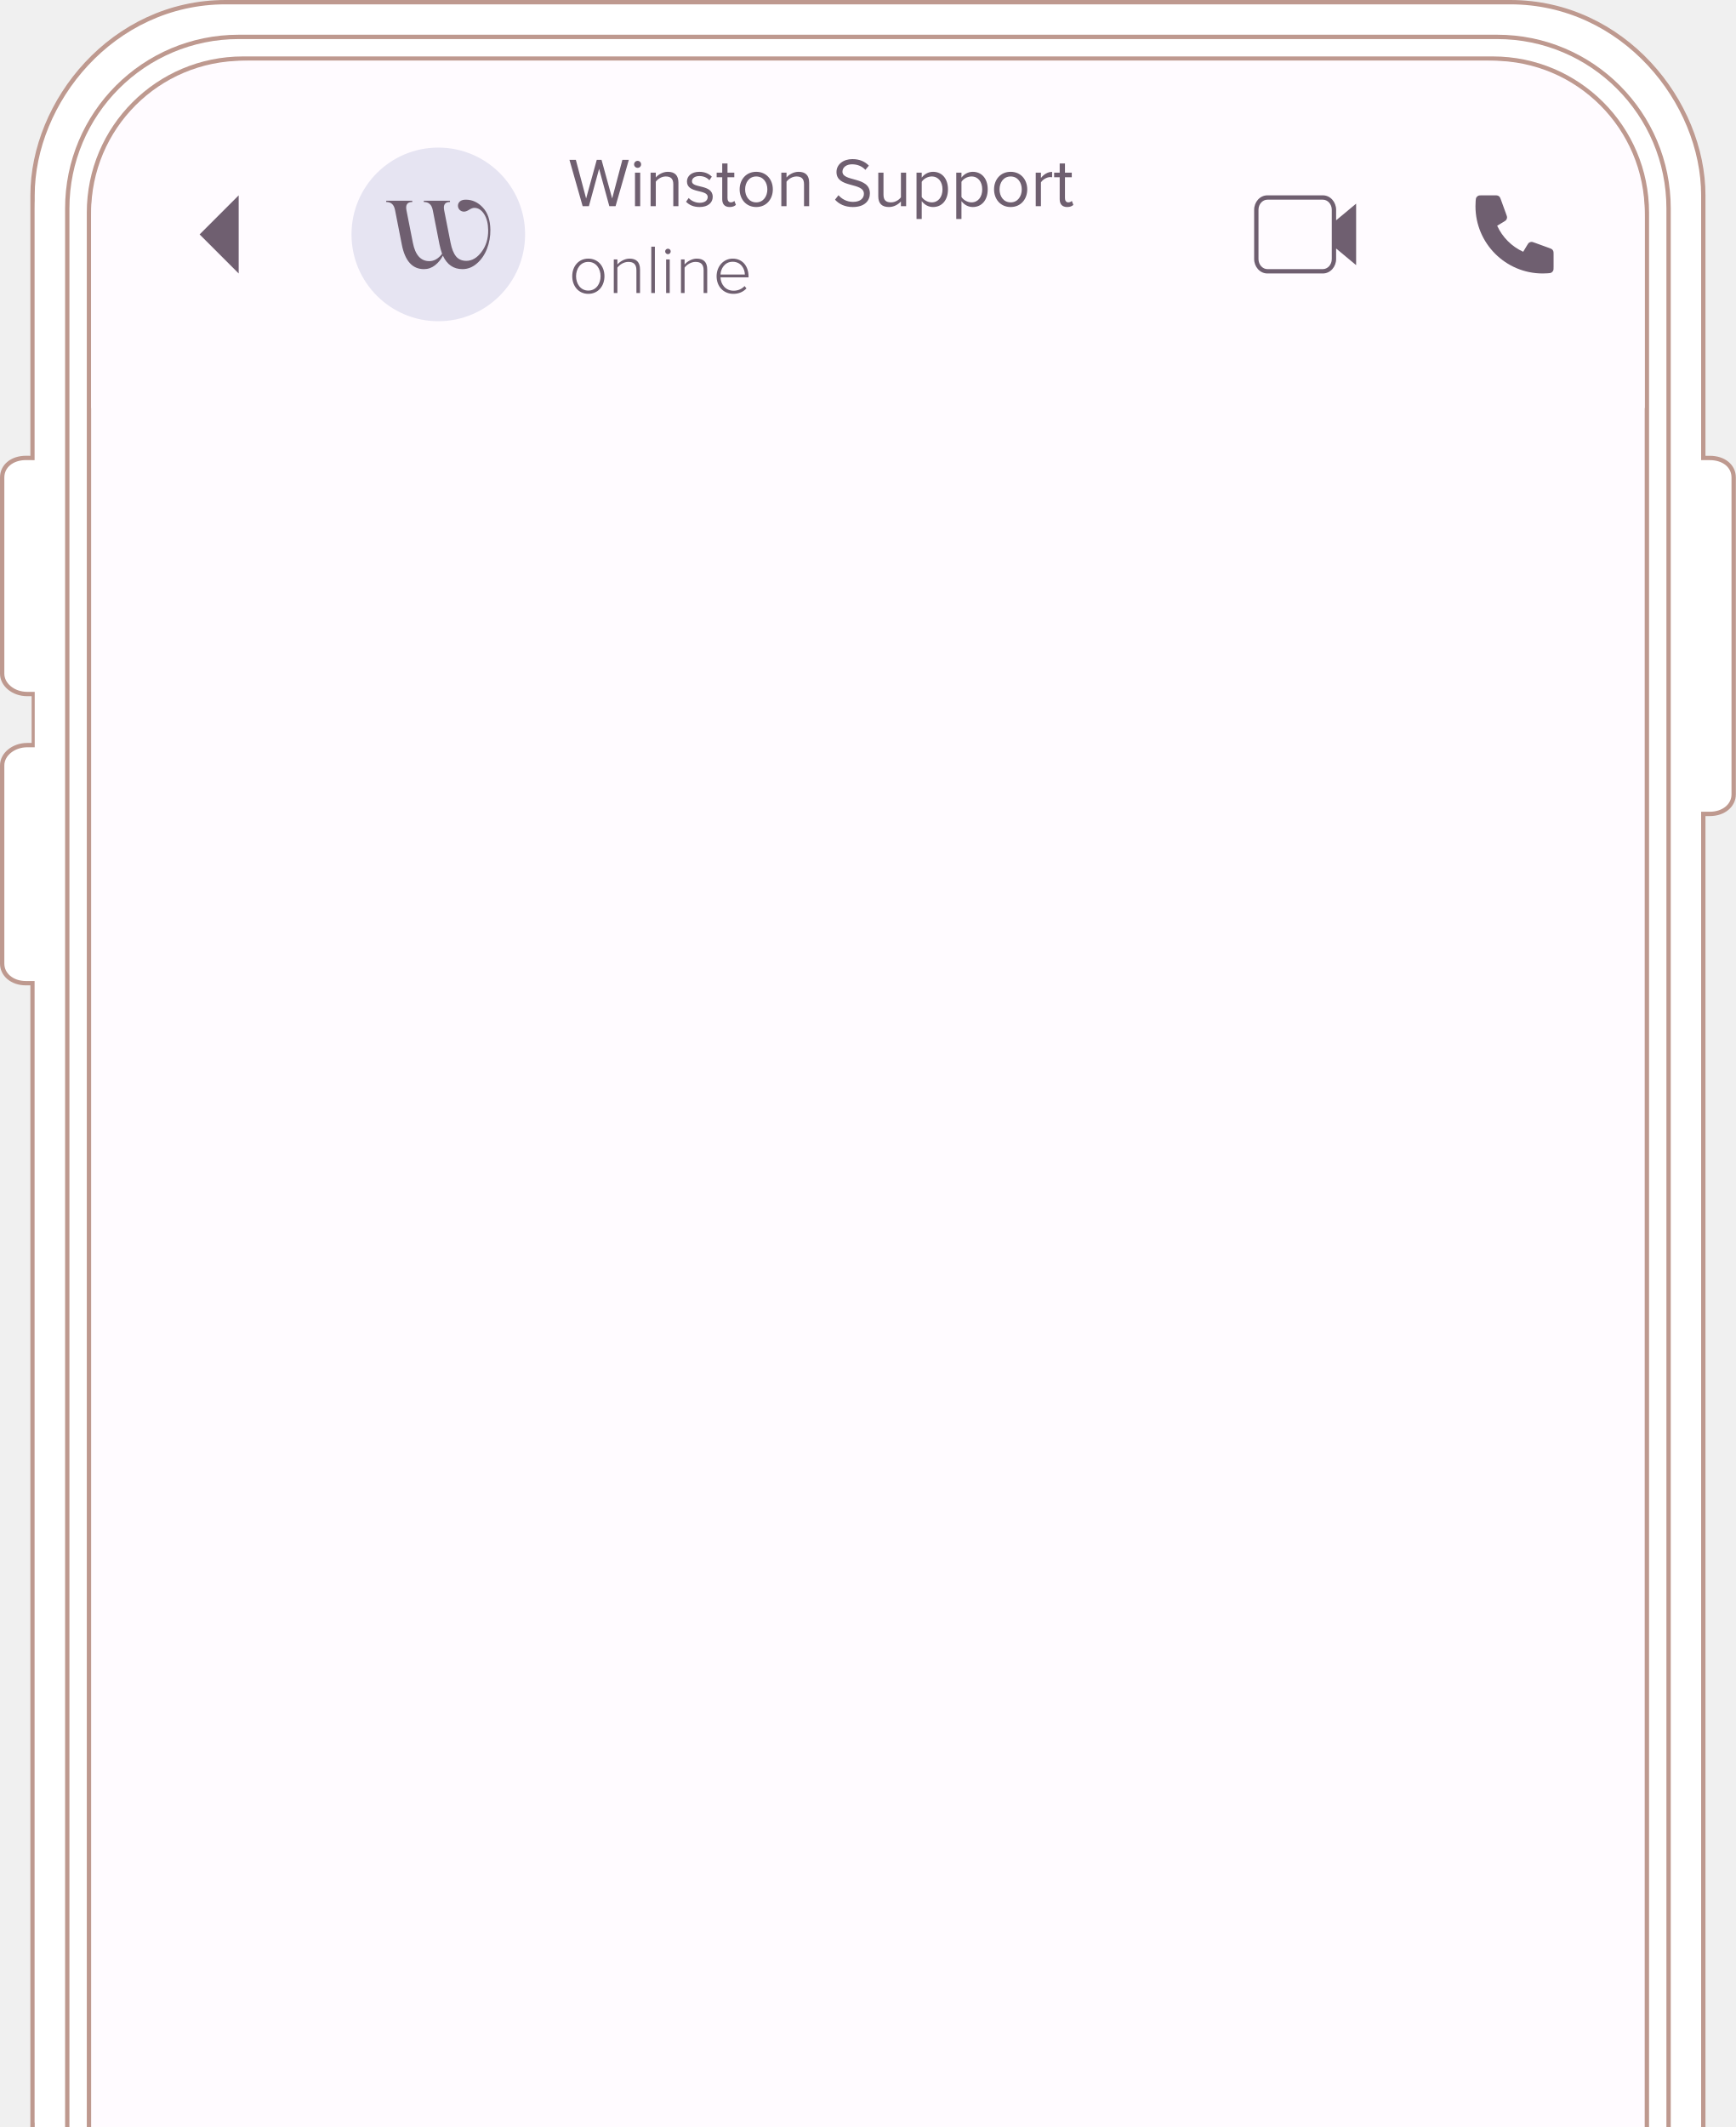
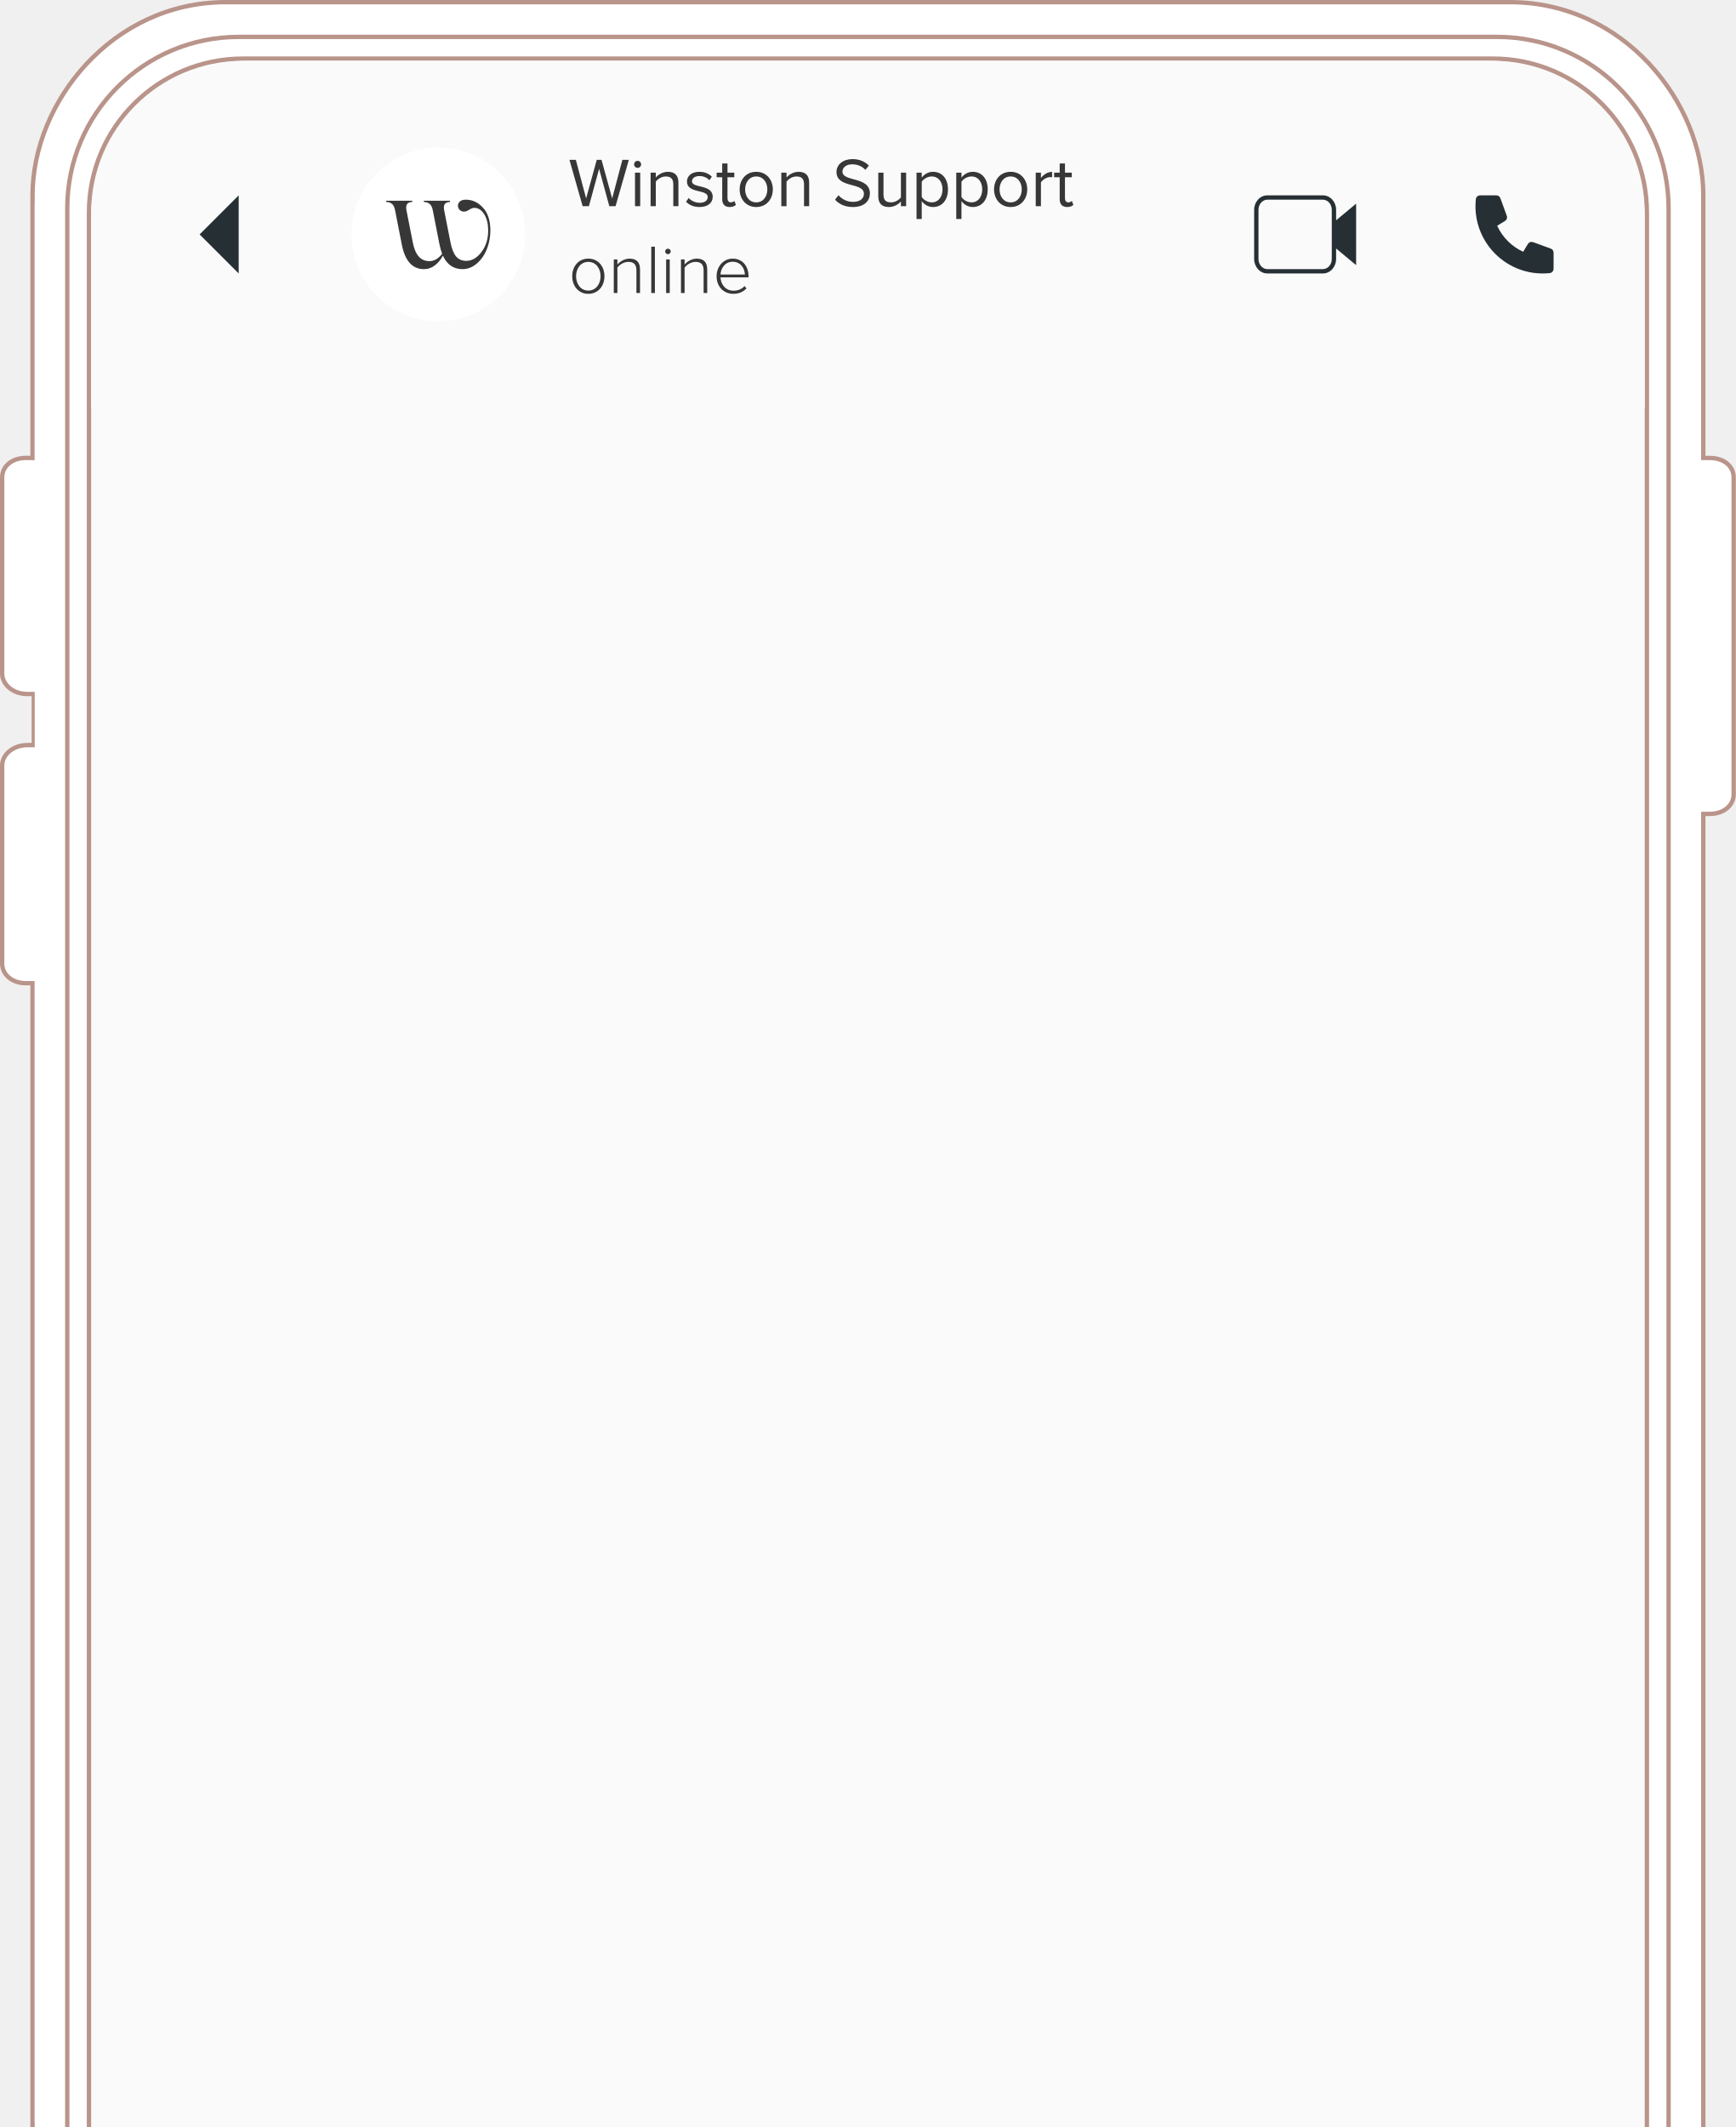
<svg xmlns="http://www.w3.org/2000/svg" width="400" height="490" viewBox="0 0 400 490" fill="none">
-   <path d="M392.5 105V105.5H393H394C397.232 105.5 399.5 107.367 399.5 110V183C399.5 185.522 397.223 187.5 394 187.5H393H392.5V188V489.5H7.5V227V226.5H7H6C2.685 226.5 0.5 224.447 0.5 222V176.322C0.5 173.808 3.065 171.651 6.298 171.651L7.292 171.651L7.792 171.651V171.151V160.385V159.885H7.292H6.298C2.973 159.885 0.5 157.652 0.5 155.214V110C0.5 107.367 2.775 105.491 6.004 105.49C6.005 105.49 6.006 105.49 6.007 105.49L6.995 105.5L7.5 105.505V105V45C7.5 23.541 25.877 0.5 52 0.5H348C374.123 0.5 392.5 23.541 392.5 45V105Z" fill="white" stroke="#BE998F" />
+   <path d="M392.5 105V105.5H393H394C397.232 105.5 399.5 107.367 399.5 110V183C399.5 185.522 397.223 187.5 394 187.5H393H392.5V188V489.5H7.5V227V226.5H7H6C2.685 226.5 0.5 224.447 0.5 222V176.322C0.5 173.808 3.065 171.651 6.298 171.651L7.292 171.651L7.792 171.651V171.151V160.385V159.885H7.292H6.298C2.973 159.885 0.5 157.652 0.5 155.214V110C0.5 107.367 2.775 105.491 6.004 105.49C6.005 105.49 6.006 105.49 6.007 105.49L6.995 105.5L7.5 105.505V105V45C7.5 23.541 25.877 0.5 52 0.5H348C374.123 0.5 392.5 23.541 392.5 45V105Z" fill="white" stroke="#B9948A" />
  <path d="M8 48C8 22.595 28.595 2 54 2H346C371.405 2 392 22.595 392 48V490H8V48Z" fill="white" />
  <mask id="path-3-inside-1_48_315" fill="white">
    <path d="M15 48C15 25.909 32.909 8 55 8H345C367.091 8 385 25.909 385 48V490H15V48Z" />
  </mask>
  <path d="M15 48C15 25.909 32.909 8 55 8H345C367.091 8 385 25.909 385 48V490H15V48Z" fill="white" />
-   <path d="M14 48C14 25.356 32.356 7 55 7H345C367.644 7 386 25.356 386 48H384C384 26.461 366.539 9 345 9H55C33.461 9 16 26.461 16 48H14ZM385 490H15H385ZM14 490V48C14 25.356 32.356 7 55 7V9C33.461 9 16 26.461 16 48V490H14ZM345 7C367.644 7 386 25.356 386 48V490H384V48C384 26.461 366.539 9 345 9V7Z" fill="#BE998F" mask="url(#path-3-inside-1_48_315)" />
+   <path d="M14 48C14 25.356 32.356 7 55 7H345C367.644 7 386 25.356 386 48H384C384 26.461 366.539 9 345 9H55C33.461 9 16 26.461 16 48H14ZM385 490H15H385ZM14 490V48C14 25.356 32.356 7 55 7V9C33.461 9 16 26.461 16 48V490H14ZM345 7C367.644 7 386 25.356 386 48V490H384V48C384 26.461 366.539 9 345 9V7Z" fill="#B9948A" mask="url(#path-3-inside-1_48_315)" />
  <mask id="path-5-inside-2_48_315" fill="white">
    <path d="M20 49C20 29.118 36.118 13 56 13H344C363.882 13 380 29.118 380 49V490H20V49Z" />
  </mask>
-   <path d="M20 49C20 29.118 36.118 13 56 13H344C363.882 13 380 29.118 380 49V490H20V49Z" fill="#FFFBFF" />
-   <path d="M19 49C19 28.566 35.566 12 56 12H344C364.435 12 381 28.566 381 49H379C379 29.67 363.33 14 344 14H56C36.67 14 21 29.67 21 49H19ZM380 490H20H380ZM19 490V49C19 28.566 35.566 12 56 12V14C36.67 14 21 29.67 21 49V490H19ZM344 12C364.435 12 381 28.566 381 49V490H379V49C379 29.67 363.33 14 344 14V12Z" fill="#BE998F" mask="url(#path-5-inside-2_48_315)" />
-   <path d="M21 50C21 30.118 37.118 14 57 14H343C362.882 14 379 30.118 379 50V94H21V50Z" fill="#FFFBFF" />
-   <path d="M46 54L55 45V63L46 54Z" fill="#6F5F70" />
-   <rect x="81" y="34" width="40" height="40" rx="20" fill="#E6E4F2" />
-   <path d="M106.563 62C104.509 62 103.007 60.964 102.057 58.893C101.597 59.781 100.992 60.521 100.241 61.112C99.49 61.704 98.64 62 97.689 62C95.023 62 93.322 60.106 92.586 56.319L91.046 48.463C90.908 47.753 90.671 47.258 90.333 46.976C89.996 46.681 89.552 46.533 89 46.533V46.244H95V46.533C93.85 46.533 93.406 47.176 93.666 48.463L95.138 55.92C95.689 58.745 96.954 60.158 98.931 60.158C100.034 60.158 101.015 59.596 101.873 58.472C101.628 57.776 101.429 57.059 101.276 56.319L99.735 48.463C99.597 47.753 99.352 47.258 99 46.976C98.663 46.681 98.218 46.533 97.666 46.533V46.244H103.689V46.533C102.54 46.533 102.095 47.176 102.356 48.463L103.827 55.92C104.103 57.325 104.524 58.375 105.092 59.071C105.659 59.751 106.448 60.092 107.459 60.092C108.762 60.092 109.927 59.411 110.953 58.05C111.996 56.674 112.509 55.002 112.494 53.035C112.478 51.496 112.164 50.253 111.551 49.306C110.938 48.36 110.187 47.886 109.298 47.886C108.961 47.886 108.57 48.027 108.126 48.308C107.697 48.589 107.314 48.737 106.977 48.752C106.578 48.767 106.233 48.641 105.942 48.374C105.666 48.093 105.528 47.768 105.528 47.398C105.528 46.999 105.682 46.666 105.988 46.399C106.295 46.133 106.747 46 107.344 46C108.831 46 110.134 46.599 111.252 47.797C112.386 48.996 112.969 50.712 112.999 52.946C113.015 54.47 112.754 55.927 112.218 57.318C111.681 58.694 110.907 59.818 109.896 60.691C108.9 61.564 107.789 62 106.563 62Z" fill="#6F5F70" />
-   <path d="M141.848 47.5H140.408L138.056 38.892L135.704 47.5H134.264L131.224 36.828H132.696L135.064 45.724L137.512 36.828H138.616L141.064 45.724L143.416 36.828H144.904L141.848 47.5ZM146.933 38.668C146.485 38.668 146.117 38.316 146.117 37.868C146.117 37.42 146.485 37.052 146.933 37.052C147.381 37.052 147.733 37.42 147.733 37.868C147.733 38.316 147.381 38.668 146.933 38.668ZM147.525 47.5H146.325V39.772H147.525V47.5ZM156.335 47.5H155.151V42.444C155.151 41.068 154.447 40.652 153.407 40.652C152.463 40.652 151.583 41.228 151.119 41.852V47.5H149.919V39.772H151.119V40.892C151.663 40.236 152.719 39.58 153.887 39.58C155.487 39.58 156.335 40.396 156.335 42.076V47.5ZM161.211 47.692C159.931 47.692 158.875 47.292 158.091 46.476L158.699 45.612C159.211 46.204 160.187 46.716 161.243 46.716C162.427 46.716 163.083 46.156 163.083 45.388C163.083 43.516 158.299 44.668 158.299 41.804C158.299 40.588 159.323 39.58 161.163 39.58C162.491 39.58 163.419 40.076 164.027 40.7L163.467 41.532C163.003 40.972 162.171 40.556 161.163 40.556C160.107 40.556 159.451 41.084 159.451 41.772C159.451 43.452 164.235 42.348 164.235 45.356C164.235 46.652 163.195 47.692 161.211 47.692ZM168.152 47.692C167 47.692 166.424 47.036 166.424 45.884V40.828H165.144V39.772H166.424V37.66H167.64V39.772H169.208V40.828H167.64V45.628C167.64 46.204 167.896 46.62 168.408 46.62C168.76 46.62 169.064 46.46 169.224 46.284L169.576 47.196C169.272 47.484 168.84 47.692 168.152 47.692ZM174.264 47.692C171.912 47.692 170.44 45.868 170.44 43.628C170.44 41.388 171.912 39.58 174.264 39.58C176.616 39.58 178.088 41.388 178.088 43.628C178.088 45.868 176.616 47.692 174.264 47.692ZM174.264 46.62C175.912 46.62 176.824 45.212 176.824 43.628C176.824 42.06 175.912 40.652 174.264 40.652C172.616 40.652 171.704 42.06 171.704 43.628C171.704 45.212 172.616 46.62 174.264 46.62ZM186.46 47.5H185.276V42.444C185.276 41.068 184.572 40.652 183.532 40.652C182.588 40.652 181.708 41.228 181.244 41.852V47.5H180.044V39.772H181.244V40.892C181.788 40.236 182.844 39.58 184.012 39.58C185.612 39.58 186.46 40.396 186.46 42.076V47.5ZM196.516 47.692C194.677 47.692 193.301 46.988 192.421 45.996L193.221 44.972C193.909 45.772 195.061 46.508 196.565 46.508C198.469 46.508 199.077 45.484 199.077 44.652C199.077 41.9 192.757 43.436 192.757 39.628C192.757 37.868 194.325 36.652 196.437 36.652C198.053 36.652 199.317 37.212 200.213 38.156L199.413 39.132C198.613 38.236 197.493 37.852 196.325 37.852C195.061 37.852 194.133 38.54 194.133 39.548C194.133 41.948 200.453 40.572 200.453 44.556C200.453 46.092 199.397 47.692 196.516 47.692ZM208.804 47.5H207.604V46.412C207.012 47.084 206.004 47.692 204.852 47.692C203.236 47.692 202.388 46.892 202.388 45.228V39.772H203.588V44.86C203.588 46.22 204.276 46.62 205.332 46.62C206.26 46.62 207.156 46.076 207.604 45.452V39.772H208.804V47.5ZM215.008 47.692C213.952 47.692 213.04 47.18 212.4 46.332V50.444H211.2V39.772H212.4V40.924C212.96 40.14 213.92 39.58 215.008 39.58C217.04 39.58 218.448 41.116 218.448 43.628C218.448 46.124 217.04 47.692 215.008 47.692ZM214.704 46.62C216.256 46.62 217.184 45.34 217.184 43.628C217.184 41.916 216.256 40.652 214.704 40.652C213.76 40.652 212.816 41.212 212.4 41.884V45.372C212.816 46.044 213.76 46.62 214.704 46.62ZM224.164 47.692C223.108 47.692 222.196 47.18 221.556 46.332V50.444H220.356V39.772H221.556V40.924C222.116 40.14 223.076 39.58 224.164 39.58C226.196 39.58 227.604 41.116 227.604 43.628C227.604 46.124 226.196 47.692 224.164 47.692ZM223.86 46.62C225.412 46.62 226.34 45.34 226.34 43.628C226.34 41.916 225.412 40.652 223.86 40.652C222.916 40.652 221.972 41.212 221.556 41.884V45.372C221.972 46.044 222.916 46.62 223.86 46.62ZM232.889 47.692C230.537 47.692 229.065 45.868 229.065 43.628C229.065 41.388 230.537 39.58 232.889 39.58C235.241 39.58 236.713 41.388 236.713 43.628C236.713 45.868 235.241 47.692 232.889 47.692ZM232.889 46.62C234.537 46.62 235.449 45.212 235.449 43.628C235.449 42.06 234.537 40.652 232.889 40.652C231.241 40.652 230.329 42.06 230.329 43.628C230.329 45.212 231.241 46.62 232.889 46.62ZM239.869 47.5H238.669V39.772H239.869V41.004C240.493 40.204 241.389 39.596 242.445 39.596V40.828C242.301 40.812 242.157 40.796 241.981 40.796C241.229 40.796 240.221 41.404 239.869 42.028V47.5ZM245.918 47.692C244.766 47.692 244.19 47.036 244.19 45.884V40.828H242.91V39.772H244.19V37.66H245.406V39.772H246.974V40.828H245.406V45.628C245.406 46.204 245.662 46.62 246.174 46.62C246.526 46.62 246.83 46.46 246.99 46.284L247.342 47.196C247.038 47.484 246.606 47.692 245.918 47.692Z" fill="#6F5F70" />
-   <path d="M135.56 67.692C133.304 67.692 131.864 65.884 131.864 63.628C131.864 61.372 133.304 59.58 135.56 59.58C137.848 59.58 139.288 61.372 139.288 63.628C139.288 65.884 137.848 67.692 135.56 67.692ZM135.56 66.94C137.384 66.94 138.392 65.356 138.392 63.628C138.392 61.916 137.384 60.332 135.56 60.332C133.768 60.332 132.744 61.916 132.744 63.628C132.744 65.356 133.768 66.94 135.56 66.94ZM147.485 67.5H146.653V62.268C146.653 60.78 145.901 60.332 144.781 60.332C143.789 60.332 142.765 60.956 142.269 61.66V67.5H141.437V59.772H142.269V60.94C142.829 60.268 143.933 59.58 145.053 59.58C146.621 59.58 147.485 60.348 147.485 62.092V67.5ZM150.909 67.5H150.077V56.828H150.909V67.5ZM153.915 58.556C153.579 58.556 153.275 58.268 153.275 57.916C153.275 57.564 153.579 57.292 153.915 57.292C154.267 57.292 154.555 57.564 154.555 57.916C154.555 58.268 154.267 58.556 153.915 58.556ZM154.331 67.5H153.499V59.772H154.331V67.5ZM162.969 67.5H162.137V62.268C162.137 60.78 161.385 60.332 160.265 60.332C159.273 60.332 158.249 60.956 157.753 61.66V67.5H156.921V59.772H157.753V60.94C158.313 60.268 159.417 59.58 160.537 59.58C162.105 59.58 162.969 60.348 162.969 62.092V67.5ZM168.986 67.692C166.73 67.692 165.13 66.012 165.13 63.628C165.13 61.388 166.698 59.58 168.842 59.58C171.194 59.58 172.49 61.436 172.49 63.676V63.9H166.026C166.106 65.58 167.226 66.972 169.05 66.972C170.026 66.972 170.922 66.604 171.578 65.9L172.01 66.444C171.242 67.244 170.266 67.692 168.986 67.692ZM171.642 63.244C171.626 61.932 170.762 60.3 168.826 60.3C167.002 60.3 166.09 61.9 166.026 63.244H171.642Z" fill="#6F5F70" />
-   <path fill-rule="evenodd" clip-rule="evenodd" d="M292.056 45C290.321 45 289 46.542 289 48.333V59.665C289 61.456 290.321 62.998 292.056 62.998H304.833C306.568 62.998 307.889 61.456 307.889 59.665V57.247L312.5 61.081V46.916L307.889 50.751V49.142V48.333C307.889 46.542 306.568 45 304.833 45H292.056ZM290 48.333C290 46.995 290.968 46 292.056 46H304.833C305.921 46 306.889 46.995 306.889 48.333V49.142V59.665C306.889 61.003 305.921 61.998 304.833 61.998H292.056C290.968 61.998 290 61.003 290 59.665V48.333Z" fill="#6F5F70" />
-   <path d="M340 47.5C340 56.06 346.94 63 355.5 63C355.886 63 356.269 62.986 356.648 62.958C357.083 62.926 357.301 62.91 357.499 62.796C357.663 62.702 357.818 62.535 357.901 62.364C358 62.158 358 61.918 358 61.438V58.621C358 58.217 358 58.015 357.933 57.842C357.875 57.689 357.779 57.553 357.656 57.446C357.516 57.324 357.326 57.255 356.947 57.117L353.74 55.951C353.298 55.79 353.078 55.71 352.868 55.724C352.684 55.736 352.506 55.799 352.355 55.906C352.184 56.027 352.063 56.228 351.821 56.631L351 58C348.35 56.8 346.202 54.649 345 52L346.369 51.179C346.771 50.937 346.973 50.816 347.094 50.645C347.201 50.494 347.264 50.316 347.276 50.132C347.29 49.922 347.21 49.702 347.049 49.26L345.883 46.053C345.745 45.674 345.676 45.484 345.554 45.344C345.447 45.221 345.311 45.125 345.158 45.066C344.985 45 344.783 45 344.379 45H341.562C341.082 45 340.842 45 340.636 45.099C340.465 45.181 340.298 45.337 340.204 45.501C340.09 45.699 340.074 45.917 340.042 46.352C340.014 46.731 340 47.114 340 47.5Z" fill="#6F5F70" />
+   <path d="M20 49C20 29.118 36.118 13 56 13H344C363.882 13 380 29.118 380 49V490H20V49Z" fill="#FAFAFA" />
+   <path d="M19 49C19 28.566 35.566 12 56 12H344C364.435 12 381 28.566 381 49H379C379 29.67 363.33 14 344 14H56C36.67 14 21 29.67 21 49H19ZM380 490H20H380ZM19 490V49C19 28.566 35.566 12 56 12V14C36.67 14 21 29.67 21 49V490H19ZM344 12C364.435 12 381 28.566 381 49V490H379V49C379 29.67 363.33 14 344 14V12Z" fill="#B9948A" mask="url(#path-5-inside-2_48_315)" />
+   <path d="M21 50C21 30.118 37.118 14 57 14H343C362.882 14 379 30.118 379 50V94H21V50Z" fill="#FAFAFA" />
+   <path d="M46 54L55 45V63L46 54Z" fill="#263034" />
+   <rect x="81" y="34" width="40" height="40" rx="20" fill="white" />
+   <path d="M106.563 62C104.509 62 103.007 60.964 102.057 58.893C101.597 59.781 100.992 60.521 100.241 61.112C99.49 61.704 98.64 62 97.689 62C95.023 62 93.322 60.106 92.586 56.319L91.046 48.463C90.908 47.753 90.671 47.258 90.333 46.976C89.996 46.681 89.552 46.533 89 46.533V46.244H95V46.533C93.85 46.533 93.406 47.176 93.666 48.463L95.138 55.92C95.689 58.745 96.954 60.158 98.931 60.158C100.034 60.158 101.015 59.596 101.873 58.472C101.628 57.776 101.429 57.059 101.276 56.319L99.735 48.463C99.597 47.753 99.352 47.258 99 46.976C98.663 46.681 98.218 46.533 97.666 46.533V46.244H103.689V46.533C102.54 46.533 102.095 47.176 102.356 48.463L103.827 55.92C104.103 57.325 104.524 58.375 105.092 59.071C105.659 59.751 106.448 60.092 107.459 60.092C108.762 60.092 109.927 59.411 110.953 58.05C111.996 56.674 112.509 55.002 112.494 53.035C112.478 51.496 112.164 50.253 111.551 49.306C110.938 48.36 110.187 47.886 109.298 47.886C108.961 47.886 108.57 48.027 108.126 48.308C107.697 48.589 107.314 48.737 106.977 48.752C106.578 48.767 106.233 48.641 105.942 48.374C105.666 48.093 105.528 47.768 105.528 47.398C105.528 46.999 105.682 46.666 105.988 46.399C106.295 46.133 106.747 46 107.344 46C108.831 46 110.134 46.599 111.252 47.797C112.386 48.996 112.969 50.712 112.999 52.946C113.015 54.47 112.754 55.927 112.218 57.318C111.681 58.694 110.907 59.818 109.896 60.691C108.9 61.564 107.789 62 106.563 62Z" fill="#373737" />
+   <path d="M141.848 47.5H140.408L138.056 38.892L135.704 47.5H134.264L131.224 36.828H132.696L135.064 45.724L137.512 36.828H138.616L141.064 45.724L143.416 36.828H144.904L141.848 47.5ZM146.933 38.668C146.485 38.668 146.117 38.316 146.117 37.868C146.117 37.42 146.485 37.052 146.933 37.052C147.381 37.052 147.733 37.42 147.733 37.868C147.733 38.316 147.381 38.668 146.933 38.668ZM147.525 47.5H146.325V39.772H147.525V47.5ZM156.335 47.5H155.151V42.444C155.151 41.068 154.447 40.652 153.407 40.652C152.463 40.652 151.583 41.228 151.119 41.852V47.5H149.919V39.772H151.119V40.892C151.663 40.236 152.719 39.58 153.887 39.58C155.487 39.58 156.335 40.396 156.335 42.076V47.5ZM161.211 47.692C159.931 47.692 158.875 47.292 158.091 46.476L158.699 45.612C159.211 46.204 160.187 46.716 161.243 46.716C162.427 46.716 163.083 46.156 163.083 45.388C163.083 43.516 158.299 44.668 158.299 41.804C158.299 40.588 159.323 39.58 161.163 39.58C162.491 39.58 163.419 40.076 164.027 40.7L163.467 41.532C163.003 40.972 162.171 40.556 161.163 40.556C160.107 40.556 159.451 41.084 159.451 41.772C159.451 43.452 164.235 42.348 164.235 45.356C164.235 46.652 163.195 47.692 161.211 47.692ZM168.152 47.692C167 47.692 166.424 47.036 166.424 45.884V40.828H165.144V39.772H166.424V37.66H167.64V39.772H169.208V40.828H167.64V45.628C167.64 46.204 167.896 46.62 168.408 46.62C168.76 46.62 169.064 46.46 169.224 46.284L169.576 47.196C169.272 47.484 168.84 47.692 168.152 47.692ZM174.264 47.692C171.912 47.692 170.44 45.868 170.44 43.628C170.44 41.388 171.912 39.58 174.264 39.58C176.616 39.58 178.088 41.388 178.088 43.628C178.088 45.868 176.616 47.692 174.264 47.692ZM174.264 46.62C175.912 46.62 176.824 45.212 176.824 43.628C176.824 42.06 175.912 40.652 174.264 40.652C172.616 40.652 171.704 42.06 171.704 43.628C171.704 45.212 172.616 46.62 174.264 46.62ZM186.46 47.5H185.276V42.444C185.276 41.068 184.572 40.652 183.532 40.652C182.588 40.652 181.708 41.228 181.244 41.852V47.5H180.044V39.772H181.244V40.892C181.788 40.236 182.844 39.58 184.012 39.58C185.612 39.58 186.46 40.396 186.46 42.076V47.5ZM196.516 47.692C194.677 47.692 193.301 46.988 192.421 45.996L193.221 44.972C193.909 45.772 195.061 46.508 196.565 46.508C198.469 46.508 199.077 45.484 199.077 44.652C199.077 41.9 192.757 43.436 192.757 39.628C192.757 37.868 194.325 36.652 196.437 36.652C198.053 36.652 199.317 37.212 200.213 38.156L199.413 39.132C198.613 38.236 197.493 37.852 196.325 37.852C195.061 37.852 194.133 38.54 194.133 39.548C194.133 41.948 200.453 40.572 200.453 44.556C200.453 46.092 199.397 47.692 196.516 47.692ZM208.804 47.5H207.604V46.412C207.012 47.084 206.004 47.692 204.852 47.692C203.236 47.692 202.388 46.892 202.388 45.228V39.772H203.588V44.86C203.588 46.22 204.276 46.62 205.332 46.62C206.26 46.62 207.156 46.076 207.604 45.452V39.772H208.804V47.5ZM215.008 47.692C213.952 47.692 213.04 47.18 212.4 46.332V50.444H211.2V39.772H212.4V40.924C212.96 40.14 213.92 39.58 215.008 39.58C217.04 39.58 218.448 41.116 218.448 43.628C218.448 46.124 217.04 47.692 215.008 47.692ZM214.704 46.62C216.256 46.62 217.184 45.34 217.184 43.628C217.184 41.916 216.256 40.652 214.704 40.652C213.76 40.652 212.816 41.212 212.4 41.884V45.372C212.816 46.044 213.76 46.62 214.704 46.62ZM224.164 47.692C223.108 47.692 222.196 47.18 221.556 46.332V50.444H220.356V39.772H221.556V40.924C222.116 40.14 223.076 39.58 224.164 39.58C226.196 39.58 227.604 41.116 227.604 43.628C227.604 46.124 226.196 47.692 224.164 47.692ZM223.86 46.62C225.412 46.62 226.34 45.34 226.34 43.628C226.34 41.916 225.412 40.652 223.86 40.652C222.916 40.652 221.972 41.212 221.556 41.884V45.372C221.972 46.044 222.916 46.62 223.86 46.62ZM232.889 47.692C230.537 47.692 229.065 45.868 229.065 43.628C229.065 41.388 230.537 39.58 232.889 39.58C235.241 39.58 236.713 41.388 236.713 43.628C236.713 45.868 235.241 47.692 232.889 47.692ZM232.889 46.62C234.537 46.62 235.449 45.212 235.449 43.628C235.449 42.06 234.537 40.652 232.889 40.652C231.241 40.652 230.329 42.06 230.329 43.628C230.329 45.212 231.241 46.62 232.889 46.62ZM239.869 47.5H238.669V39.772H239.869V41.004C240.493 40.204 241.389 39.596 242.445 39.596V40.828C242.301 40.812 242.157 40.796 241.981 40.796C241.229 40.796 240.221 41.404 239.869 42.028V47.5ZM245.918 47.692C244.766 47.692 244.19 47.036 244.19 45.884V40.828H242.91V39.772H244.19V37.66H245.406V39.772H246.974V40.828H245.406V45.628C245.406 46.204 245.662 46.62 246.174 46.62C246.526 46.62 246.83 46.46 246.99 46.284L247.342 47.196C247.038 47.484 246.606 47.692 245.918 47.692Z" fill="#373737" />
+   <path d="M135.56 67.692C133.304 67.692 131.864 65.884 131.864 63.628C131.864 61.372 133.304 59.58 135.56 59.58C137.848 59.58 139.288 61.372 139.288 63.628C139.288 65.884 137.848 67.692 135.56 67.692ZM135.56 66.94C137.384 66.94 138.392 65.356 138.392 63.628C138.392 61.916 137.384 60.332 135.56 60.332C133.768 60.332 132.744 61.916 132.744 63.628C132.744 65.356 133.768 66.94 135.56 66.94ZM147.485 67.5H146.653V62.268C146.653 60.78 145.901 60.332 144.781 60.332C143.789 60.332 142.765 60.956 142.269 61.66V67.5H141.437V59.772H142.269V60.94C142.829 60.268 143.933 59.58 145.053 59.58C146.621 59.58 147.485 60.348 147.485 62.092V67.5ZM150.909 67.5H150.077V56.828H150.909V67.5ZM153.915 58.556C153.579 58.556 153.275 58.268 153.275 57.916C153.275 57.564 153.579 57.292 153.915 57.292C154.267 57.292 154.555 57.564 154.555 57.916C154.555 58.268 154.267 58.556 153.915 58.556ZM154.331 67.5H153.499V59.772H154.331V67.5ZM162.969 67.5H162.137V62.268C162.137 60.78 161.385 60.332 160.265 60.332C159.273 60.332 158.249 60.956 157.753 61.66V67.5H156.921V59.772H157.753V60.94C158.313 60.268 159.417 59.58 160.537 59.58C162.105 59.58 162.969 60.348 162.969 62.092V67.5ZM168.986 67.692C166.73 67.692 165.13 66.012 165.13 63.628C165.13 61.388 166.698 59.58 168.842 59.58C171.194 59.58 172.49 61.436 172.49 63.676V63.9H166.026C166.106 65.58 167.226 66.972 169.05 66.972C170.026 66.972 170.922 66.604 171.578 65.9L172.01 66.444C171.242 67.244 170.266 67.692 168.986 67.692ZM171.642 63.244C171.626 61.932 170.762 60.3 168.826 60.3C167.002 60.3 166.09 61.9 166.026 63.244H171.642Z" fill="#373737" />
+   <path fill-rule="evenodd" clip-rule="evenodd" d="M292.056 45C290.321 45 289 46.542 289 48.333V59.665C289 61.456 290.321 62.998 292.056 62.998H304.833C306.568 62.998 307.889 61.456 307.889 59.665V57.247L312.5 61.081V46.916L307.889 50.751V49.142V48.333C307.889 46.542 306.568 45 304.833 45H292.056ZM290 48.333C290 46.995 290.968 46 292.056 46H304.833C305.921 46 306.889 46.995 306.889 48.333V49.142V59.665C306.889 61.003 305.921 61.998 304.833 61.998H292.056C290.968 61.998 290 61.003 290 59.665V48.333Z" fill="#263034" />
+   <path d="M340 47.5C340 56.06 346.94 63 355.5 63C355.886 63 356.269 62.986 356.648 62.958C357.083 62.926 357.301 62.91 357.499 62.796C357.663 62.702 357.818 62.535 357.901 62.364C358 62.158 358 61.918 358 61.438V58.621C358 58.217 358 58.015 357.933 57.842C357.875 57.689 357.779 57.553 357.656 57.446C357.516 57.324 357.326 57.255 356.947 57.117L353.74 55.951C353.298 55.79 353.078 55.71 352.868 55.724C352.684 55.736 352.506 55.799 352.355 55.906C352.184 56.027 352.063 56.228 351.821 56.631L351 58C348.35 56.8 346.202 54.649 345 52L346.369 51.179C346.771 50.937 346.973 50.816 347.094 50.645C347.201 50.494 347.264 50.316 347.276 50.132C347.29 49.922 347.21 49.702 347.049 49.26L345.883 46.053C345.745 45.674 345.676 45.484 345.554 45.344C345.447 45.221 345.311 45.125 345.158 45.066C344.985 45 344.783 45 344.379 45H341.562C341.082 45 340.842 45 340.636 45.099C340.465 45.181 340.298 45.337 340.204 45.501C340.09 45.699 340.074 45.917 340.042 46.352C340.014 46.731 340 47.114 340 47.5Z" fill="#263034" />
</svg>
